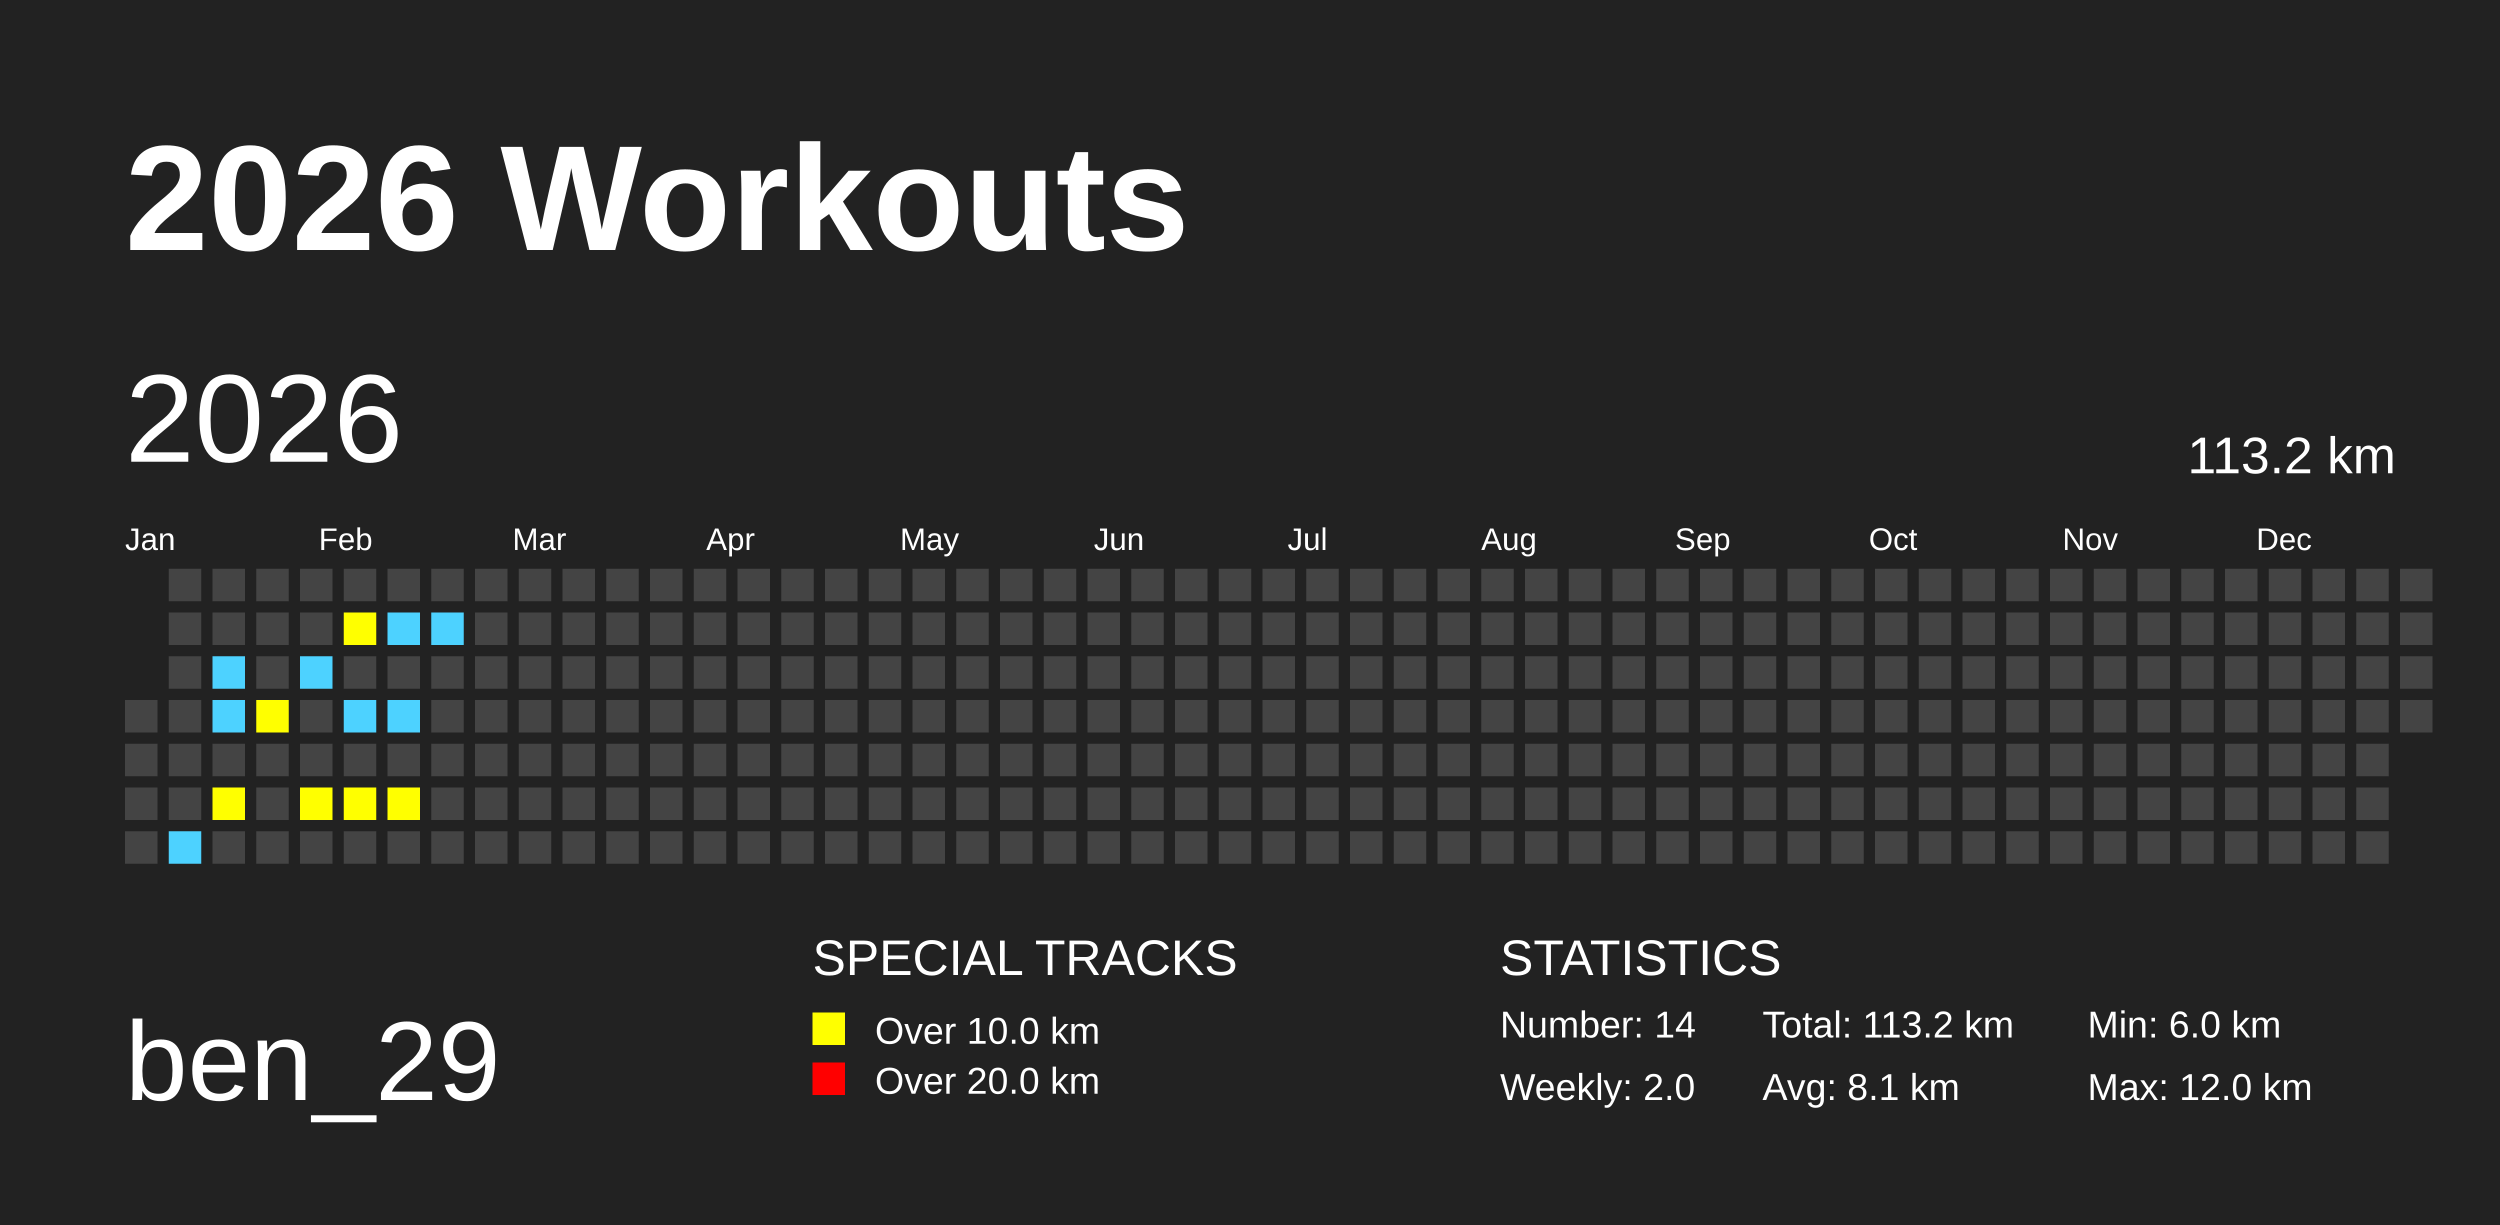
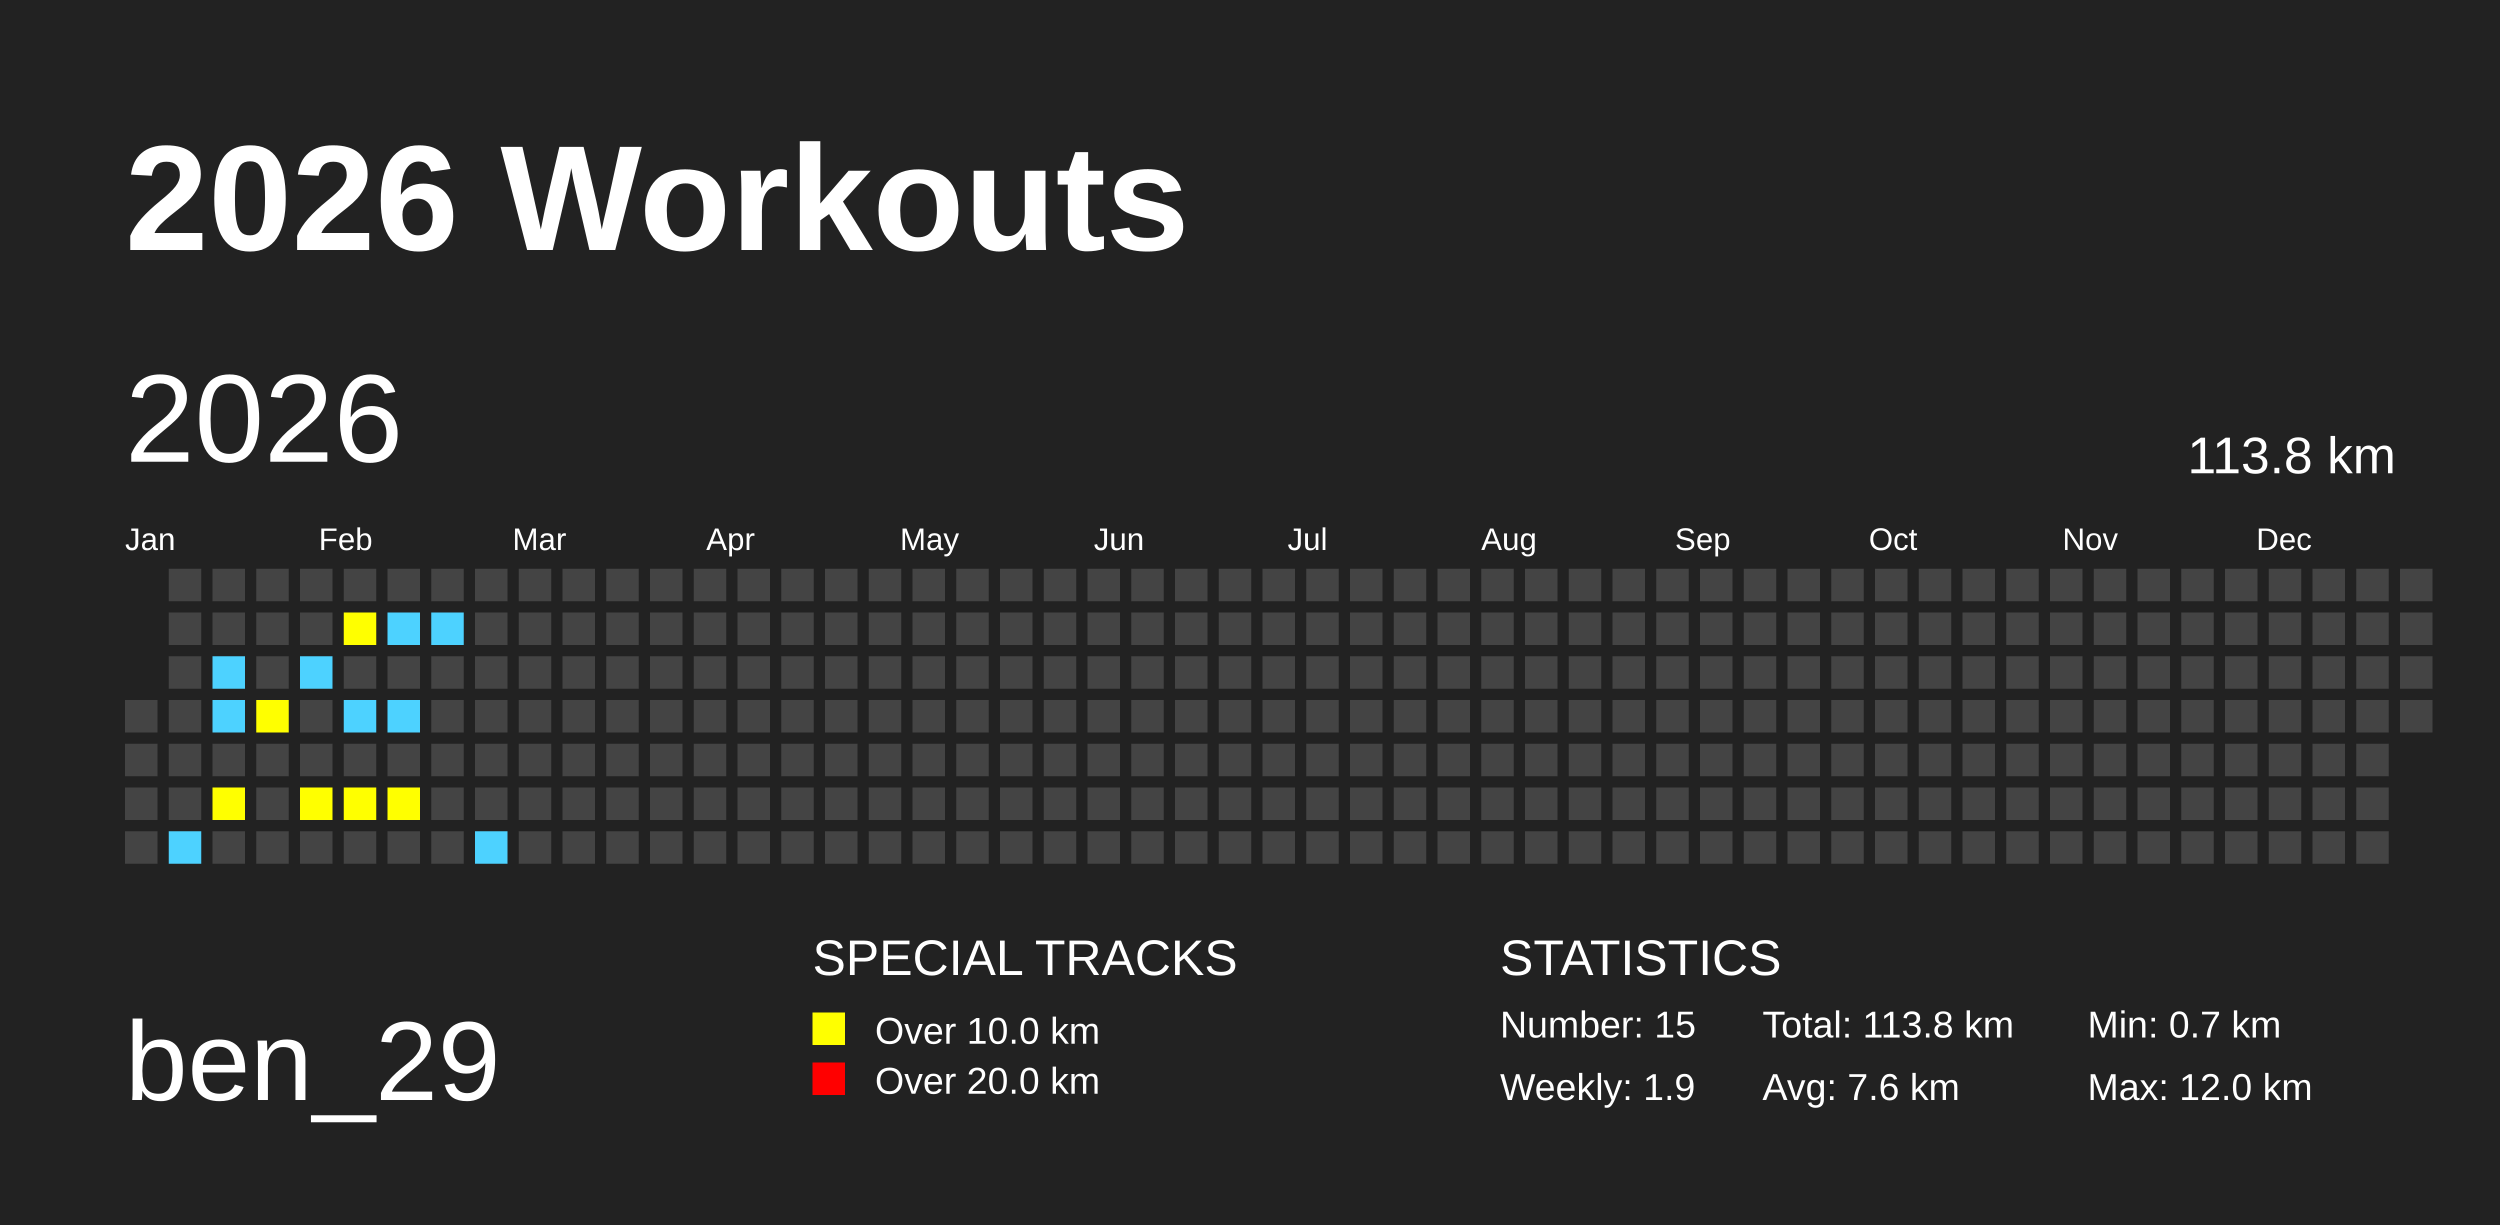
<svg xmlns="http://www.w3.org/2000/svg" baseProfile="full" height="98mm" version="1.1" viewBox="0,0,200,98" width="200mm">
  <defs />
  <rect fill="#222222" height="98" width="200" x="0" y="0" />
  <text fill="#FFFFFF" style="font-size:12px; font-family:Arial; font-weight:bold;" x="10" y="20">2026 Workouts</text>
  <text fill="#FFFFFF" style="font-size:9px; font-family:Arial" x="10" y="88">ben_29</text>
  <text fill="#FFFFFF" style="font-size:4px; font-family:Arial" x="65" y="78">SPECIAL TRACKS</text>
  <rect fill="yellow" height="2.6" width="2.6" x="65" y="81" />
  <text fill="#FFFFFF" style="font-size:3px; font-family:Arial" x="70" y="83.5">Over 10.0 km</text>
  <rect fill="red" height="2.6" width="2.6" x="65" y="85" />
  <text fill="#FFFFFF" style="font-size:3px; font-family:Arial" x="70" y="87.5">Over 20.0 km</text>
  <text fill="#FFFFFF" style="font-size:4px; font-family:Arial" x="120" y="78">STATISTICS</text>
-   <text fill="#FFFFFF" style="font-size:3px; font-family:Arial" x="120" y="83">Number: 14</text>
-   <text fill="#FFFFFF" style="font-size:3px; font-family:Arial" x="120" y="88">Weekly: 2.0</text>
-   <text fill="#FFFFFF" style="font-size:3px; font-family:Arial" x="141" y="83">Total: 113.2 km</text>
-   <text fill="#FFFFFF" style="font-size:3px; font-family:Arial" x="141" y="88">Avg: 8.1 km</text>
-   <text fill="#FFFFFF" style="font-size:3px; font-family:Arial" x="167" y="83">Min: 6.0 km</text>
+   <text fill="#FFFFFF" style="font-size:3px; font-family:Arial" x="120" y="83">Number: 15</text>
+   <text fill="#FFFFFF" style="font-size:3px; font-family:Arial" x="120" y="88">Weekly: 1.9</text>
+   <text fill="#FFFFFF" style="font-size:3px; font-family:Arial" x="141" y="83">Total: 113.8 km</text>
+   <text fill="#FFFFFF" style="font-size:3px; font-family:Arial" x="141" y="88">Avg: 7.6 km</text>
+   <text fill="#FFFFFF" style="font-size:3px; font-family:Arial" x="167" y="83">Min: 0.7 km</text>
  <text fill="#FFFFFF" style="font-size:3px; font-family:Arial" x="167" y="88">Max: 12.0 km</text>
  <text dominant-baseline="hanging" fill="#FFFFFF" style="font-size:10.0px; font-family:Arial;" x="10" y="30">2026</text>
-   <text dominant-baseline="hanging" fill="#FFFFFF" style="font-size:4.125px; font-family:Arial;" x="175" y="35">113.2 km</text>
+   <text dominant-baseline="hanging" fill="#FFFFFF" style="font-size:4.125px; font-family:Arial;" x="175" y="35">113.8 km</text>
  <text fill="#FFFFFF" style="font-size:2.5px; font-family:Arial" x="10.0" y="44">Jan</text>
  <text fill="#FFFFFF" style="font-size:2.5px; font-family:Arial" x="25.5" y="44">Feb</text>
  <text fill="#FFFFFF" style="font-size:2.5px; font-family:Arial" x="41.0" y="44">Mar</text>
  <text fill="#FFFFFF" style="font-size:2.5px; font-family:Arial" x="56.5" y="44">Apr</text>
  <text fill="#FFFFFF" style="font-size:2.5px; font-family:Arial" x="72.0" y="44">May</text>
  <text fill="#FFFFFF" style="font-size:2.5px; font-family:Arial" x="87.5" y="44">Jun</text>
  <text fill="#FFFFFF" style="font-size:2.5px; font-family:Arial" x="103.0" y="44">Jul</text>
  <text fill="#FFFFFF" style="font-size:2.5px; font-family:Arial" x="118.5" y="44">Aug</text>
  <text fill="#FFFFFF" style="font-size:2.5px; font-family:Arial" x="134.0" y="44">Sep</text>
  <text fill="#FFFFFF" style="font-size:2.5px; font-family:Arial" x="149.5" y="44">Oct</text>
  <text fill="#FFFFFF" style="font-size:2.5px; font-family:Arial" x="165.0" y="44">Nov</text>
  <text fill="#FFFFFF" style="font-size:2.5px; font-family:Arial" x="180.5" y="44">Dec</text>
  <rect fill="#444444" height="2.6" width="2.6" x="10.0" y="56.0" />
  <rect fill="#444444" height="2.6" width="2.6" x="10.0" y="59.5" />
  <rect fill="#444444" height="2.6" width="2.6" x="10.0" y="63.0" />
  <rect fill="#444444" height="2.6" width="2.6" x="10.0" y="66.5" />
  <rect fill="#444444" height="2.6" width="2.6" x="13.5" y="45.5" />
  <rect fill="#444444" height="2.6" width="2.6" x="13.5" y="49.0" />
  <rect fill="#444444" height="2.6" width="2.6" x="13.5" y="52.5" />
  <rect fill="#444444" height="2.6" width="2.6" x="13.5" y="56.0" />
  <rect fill="#444444" height="2.6" width="2.6" x="13.5" y="59.5" />
  <rect fill="#444444" height="2.6" width="2.6" x="13.5" y="63.0" />
  <rect fill="#4DD2FF" height="2.6" width="2.6" x="13.5" y="66.5" />
  <rect fill="#444444" height="2.6" width="2.6" x="17.0" y="45.5" />
  <rect fill="#444444" height="2.6" width="2.6" x="17.0" y="49.0" />
  <rect fill="#4DD2FF" height="2.6" width="2.6" x="17.0" y="52.5" />
  <rect fill="#4DD2FF" height="2.6" width="2.6" x="17.0" y="56.0" />
  <rect fill="#444444" height="2.6" width="2.6" x="17.0" y="59.5" />
  <rect fill="yellow" height="2.6" width="2.6" x="17.0" y="63.0" />
  <rect fill="#444444" height="2.6" width="2.6" x="17.0" y="66.5" />
  <rect fill="#444444" height="2.6" width="2.6" x="20.5" y="45.5" />
  <rect fill="#444444" height="2.6" width="2.6" x="20.5" y="49.0" />
  <rect fill="#444444" height="2.6" width="2.6" x="20.5" y="52.5" />
  <rect fill="yellow" height="2.6" width="2.6" x="20.5" y="56.0" />
  <rect fill="#444444" height="2.6" width="2.6" x="20.5" y="59.5" />
  <rect fill="#444444" height="2.6" width="2.6" x="20.5" y="63.0" />
  <rect fill="#444444" height="2.6" width="2.6" x="20.5" y="66.5" />
  <rect fill="#444444" height="2.6" width="2.6" x="24.0" y="45.5" />
  <rect fill="#444444" height="2.6" width="2.6" x="24.0" y="49.0" />
  <rect fill="#4DD2FF" height="2.6" width="2.6" x="24.0" y="52.5" />
  <rect fill="#444444" height="2.6" width="2.6" x="24.0" y="56.0" />
  <rect fill="#444444" height="2.6" width="2.6" x="24.0" y="59.5" />
  <rect fill="yellow" height="2.6" width="2.6" x="24.0" y="63.0" />
  <rect fill="#444444" height="2.6" width="2.6" x="24.0" y="66.5" />
  <rect fill="#444444" height="2.6" width="2.6" x="27.5" y="45.5" />
  <rect fill="yellow" height="2.6" width="2.6" x="27.5" y="49.0" />
  <rect fill="#444444" height="2.6" width="2.6" x="27.5" y="52.5" />
  <rect fill="#4DD2FF" height="2.6" width="2.6" x="27.5" y="56.0" />
  <rect fill="#444444" height="2.6" width="2.6" x="27.5" y="59.5" />
  <rect fill="yellow" height="2.6" width="2.6" x="27.5" y="63.0" />
  <rect fill="#444444" height="2.6" width="2.6" x="27.5" y="66.5" />
  <rect fill="#444444" height="2.6" width="2.6" x="31.0" y="45.5" />
  <rect fill="#4DD2FF" height="2.6" width="2.6" x="31.0" y="49.0" />
  <rect fill="#444444" height="2.6" width="2.6" x="31.0" y="52.5" />
  <rect fill="#4DD2FF" height="2.6" width="2.6" x="31.0" y="56.0" />
  <rect fill="#444444" height="2.6" width="2.6" x="31.0" y="59.5" />
  <rect fill="yellow" height="2.6" width="2.6" x="31.0" y="63.0" />
  <rect fill="#444444" height="2.6" width="2.6" x="31.0" y="66.5" />
  <rect fill="#444444" height="2.6" width="2.6" x="34.5" y="45.5" />
  <rect fill="#4DD2FF" height="2.6" width="2.6" x="34.5" y="49.0" />
  <rect fill="#444444" height="2.6" width="2.6" x="34.5" y="52.5" />
  <rect fill="#444444" height="2.6" width="2.6" x="34.5" y="56.0" />
  <rect fill="#444444" height="2.6" width="2.6" x="34.5" y="59.5" />
  <rect fill="#444444" height="2.6" width="2.6" x="34.5" y="63.0" />
  <rect fill="#444444" height="2.6" width="2.6" x="34.5" y="66.5" />
  <rect fill="#444444" height="2.6" width="2.6" x="38.0" y="45.5" />
  <rect fill="#444444" height="2.6" width="2.6" x="38.0" y="49.0" />
  <rect fill="#444444" height="2.6" width="2.6" x="38.0" y="52.5" />
  <rect fill="#444444" height="2.6" width="2.6" x="38.0" y="56.0" />
  <rect fill="#444444" height="2.6" width="2.6" x="38.0" y="59.5" />
  <rect fill="#444444" height="2.6" width="2.6" x="38.0" y="63.0" />
-   <rect fill="#444444" height="2.6" width="2.6" x="38.0" y="66.5" />
+   <rect fill="#4DD2FF" height="2.6" width="2.6" x="38.0" y="66.5" />
  <rect fill="#444444" height="2.6" width="2.6" x="41.5" y="45.5" />
  <rect fill="#444444" height="2.6" width="2.6" x="41.5" y="49.0" />
  <rect fill="#444444" height="2.6" width="2.6" x="41.5" y="52.5" />
  <rect fill="#444444" height="2.6" width="2.6" x="41.5" y="56.0" />
  <rect fill="#444444" height="2.6" width="2.6" x="41.5" y="59.5" />
  <rect fill="#444444" height="2.6" width="2.6" x="41.5" y="63.0" />
  <rect fill="#444444" height="2.6" width="2.6" x="41.5" y="66.5" />
  <rect fill="#444444" height="2.6" width="2.6" x="45.0" y="45.5" />
  <rect fill="#444444" height="2.6" width="2.6" x="45.0" y="49.0" />
  <rect fill="#444444" height="2.6" width="2.6" x="45.0" y="52.5" />
  <rect fill="#444444" height="2.6" width="2.6" x="45.0" y="56.0" />
  <rect fill="#444444" height="2.6" width="2.6" x="45.0" y="59.5" />
  <rect fill="#444444" height="2.6" width="2.6" x="45.0" y="63.0" />
  <rect fill="#444444" height="2.6" width="2.6" x="45.0" y="66.5" />
  <rect fill="#444444" height="2.6" width="2.6" x="48.5" y="45.5" />
  <rect fill="#444444" height="2.6" width="2.6" x="48.5" y="49.0" />
  <rect fill="#444444" height="2.6" width="2.6" x="48.5" y="52.5" />
  <rect fill="#444444" height="2.6" width="2.6" x="48.5" y="56.0" />
  <rect fill="#444444" height="2.6" width="2.6" x="48.5" y="59.5" />
  <rect fill="#444444" height="2.6" width="2.6" x="48.5" y="63.0" />
  <rect fill="#444444" height="2.6" width="2.6" x="48.5" y="66.5" />
  <rect fill="#444444" height="2.6" width="2.6" x="52.0" y="45.5" />
  <rect fill="#444444" height="2.6" width="2.6" x="52.0" y="49.0" />
  <rect fill="#444444" height="2.6" width="2.6" x="52.0" y="52.5" />
  <rect fill="#444444" height="2.6" width="2.6" x="52.0" y="56.0" />
  <rect fill="#444444" height="2.6" width="2.6" x="52.0" y="59.5" />
  <rect fill="#444444" height="2.6" width="2.6" x="52.0" y="63.0" />
  <rect fill="#444444" height="2.6" width="2.6" x="52.0" y="66.5" />
  <rect fill="#444444" height="2.6" width="2.6" x="55.5" y="45.5" />
  <rect fill="#444444" height="2.6" width="2.6" x="55.5" y="49.0" />
  <rect fill="#444444" height="2.6" width="2.6" x="55.5" y="52.5" />
  <rect fill="#444444" height="2.6" width="2.6" x="55.5" y="56.0" />
  <rect fill="#444444" height="2.6" width="2.6" x="55.5" y="59.5" />
  <rect fill="#444444" height="2.6" width="2.6" x="55.5" y="63.0" />
  <rect fill="#444444" height="2.6" width="2.6" x="55.5" y="66.5" />
  <rect fill="#444444" height="2.6" width="2.6" x="59.0" y="45.5" />
  <rect fill="#444444" height="2.6" width="2.6" x="59.0" y="49.0" />
  <rect fill="#444444" height="2.6" width="2.6" x="59.0" y="52.5" />
  <rect fill="#444444" height="2.6" width="2.6" x="59.0" y="56.0" />
  <rect fill="#444444" height="2.6" width="2.6" x="59.0" y="59.5" />
  <rect fill="#444444" height="2.6" width="2.6" x="59.0" y="63.0" />
  <rect fill="#444444" height="2.6" width="2.6" x="59.0" y="66.5" />
  <rect fill="#444444" height="2.6" width="2.6" x="62.5" y="45.5" />
  <rect fill="#444444" height="2.6" width="2.6" x="62.5" y="49.0" />
  <rect fill="#444444" height="2.6" width="2.6" x="62.5" y="52.5" />
  <rect fill="#444444" height="2.6" width="2.6" x="62.5" y="56.0" />
  <rect fill="#444444" height="2.6" width="2.6" x="62.5" y="59.5" />
  <rect fill="#444444" height="2.6" width="2.6" x="62.5" y="63.0" />
  <rect fill="#444444" height="2.6" width="2.6" x="62.5" y="66.5" />
  <rect fill="#444444" height="2.6" width="2.6" x="66.0" y="45.5" />
  <rect fill="#444444" height="2.6" width="2.6" x="66.0" y="49.0" />
  <rect fill="#444444" height="2.6" width="2.6" x="66.0" y="52.5" />
  <rect fill="#444444" height="2.6" width="2.6" x="66.0" y="56.0" />
  <rect fill="#444444" height="2.6" width="2.6" x="66.0" y="59.5" />
  <rect fill="#444444" height="2.6" width="2.6" x="66.0" y="63.0" />
  <rect fill="#444444" height="2.6" width="2.6" x="66.0" y="66.5" />
  <rect fill="#444444" height="2.6" width="2.6" x="69.5" y="45.5" />
  <rect fill="#444444" height="2.6" width="2.6" x="69.5" y="49.0" />
  <rect fill="#444444" height="2.6" width="2.6" x="69.5" y="52.5" />
  <rect fill="#444444" height="2.6" width="2.6" x="69.5" y="56.0" />
  <rect fill="#444444" height="2.6" width="2.6" x="69.5" y="59.5" />
  <rect fill="#444444" height="2.6" width="2.6" x="69.5" y="63.0" />
  <rect fill="#444444" height="2.6" width="2.6" x="69.5" y="66.5" />
  <rect fill="#444444" height="2.6" width="2.6" x="73.0" y="45.5" />
  <rect fill="#444444" height="2.6" width="2.6" x="73.0" y="49.0" />
  <rect fill="#444444" height="2.6" width="2.6" x="73.0" y="52.5" />
  <rect fill="#444444" height="2.6" width="2.6" x="73.0" y="56.0" />
  <rect fill="#444444" height="2.6" width="2.6" x="73.0" y="59.5" />
  <rect fill="#444444" height="2.6" width="2.6" x="73.0" y="63.0" />
  <rect fill="#444444" height="2.6" width="2.6" x="73.0" y="66.5" />
  <rect fill="#444444" height="2.6" width="2.6" x="76.5" y="45.5" />
  <rect fill="#444444" height="2.6" width="2.6" x="76.5" y="49.0" />
  <rect fill="#444444" height="2.6" width="2.6" x="76.5" y="52.5" />
  <rect fill="#444444" height="2.6" width="2.6" x="76.5" y="56.0" />
  <rect fill="#444444" height="2.6" width="2.6" x="76.5" y="59.5" />
  <rect fill="#444444" height="2.6" width="2.6" x="76.5" y="63.0" />
  <rect fill="#444444" height="2.6" width="2.6" x="76.5" y="66.5" />
  <rect fill="#444444" height="2.6" width="2.6" x="80.0" y="45.5" />
  <rect fill="#444444" height="2.6" width="2.6" x="80.0" y="49.0" />
  <rect fill="#444444" height="2.6" width="2.6" x="80.0" y="52.5" />
  <rect fill="#444444" height="2.6" width="2.6" x="80.0" y="56.0" />
  <rect fill="#444444" height="2.6" width="2.6" x="80.0" y="59.5" />
  <rect fill="#444444" height="2.6" width="2.6" x="80.0" y="63.0" />
  <rect fill="#444444" height="2.6" width="2.6" x="80.0" y="66.5" />
  <rect fill="#444444" height="2.6" width="2.6" x="83.5" y="45.5" />
  <rect fill="#444444" height="2.6" width="2.6" x="83.5" y="49.0" />
  <rect fill="#444444" height="2.6" width="2.6" x="83.5" y="52.5" />
  <rect fill="#444444" height="2.6" width="2.6" x="83.5" y="56.0" />
  <rect fill="#444444" height="2.6" width="2.6" x="83.5" y="59.5" />
  <rect fill="#444444" height="2.6" width="2.6" x="83.5" y="63.0" />
  <rect fill="#444444" height="2.6" width="2.6" x="83.5" y="66.5" />
  <rect fill="#444444" height="2.6" width="2.6" x="87.0" y="45.5" />
  <rect fill="#444444" height="2.6" width="2.6" x="87.0" y="49.0" />
  <rect fill="#444444" height="2.6" width="2.6" x="87.0" y="52.5" />
  <rect fill="#444444" height="2.6" width="2.6" x="87.0" y="56.0" />
  <rect fill="#444444" height="2.6" width="2.6" x="87.0" y="59.5" />
  <rect fill="#444444" height="2.6" width="2.6" x="87.0" y="63.0" />
  <rect fill="#444444" height="2.6" width="2.6" x="87.0" y="66.5" />
  <rect fill="#444444" height="2.6" width="2.6" x="90.5" y="45.5" />
  <rect fill="#444444" height="2.6" width="2.6" x="90.5" y="49.0" />
  <rect fill="#444444" height="2.6" width="2.6" x="90.5" y="52.5" />
  <rect fill="#444444" height="2.6" width="2.6" x="90.5" y="56.0" />
  <rect fill="#444444" height="2.6" width="2.6" x="90.5" y="59.5" />
  <rect fill="#444444" height="2.6" width="2.6" x="90.5" y="63.0" />
  <rect fill="#444444" height="2.6" width="2.6" x="90.5" y="66.5" />
  <rect fill="#444444" height="2.6" width="2.6" x="94.0" y="45.5" />
  <rect fill="#444444" height="2.6" width="2.6" x="94.0" y="49.0" />
  <rect fill="#444444" height="2.6" width="2.6" x="94.0" y="52.5" />
  <rect fill="#444444" height="2.6" width="2.6" x="94.0" y="56.0" />
  <rect fill="#444444" height="2.6" width="2.6" x="94.0" y="59.5" />
  <rect fill="#444444" height="2.6" width="2.6" x="94.0" y="63.0" />
  <rect fill="#444444" height="2.6" width="2.6" x="94.0" y="66.5" />
  <rect fill="#444444" height="2.6" width="2.6" x="97.5" y="45.5" />
  <rect fill="#444444" height="2.6" width="2.6" x="97.5" y="49.0" />
  <rect fill="#444444" height="2.6" width="2.6" x="97.5" y="52.5" />
  <rect fill="#444444" height="2.6" width="2.6" x="97.5" y="56.0" />
  <rect fill="#444444" height="2.6" width="2.6" x="97.5" y="59.5" />
  <rect fill="#444444" height="2.6" width="2.6" x="97.5" y="63.0" />
  <rect fill="#444444" height="2.6" width="2.6" x="97.5" y="66.5" />
  <rect fill="#444444" height="2.6" width="2.6" x="101.0" y="45.5" />
  <rect fill="#444444" height="2.6" width="2.6" x="101.0" y="49.0" />
  <rect fill="#444444" height="2.6" width="2.6" x="101.0" y="52.5" />
  <rect fill="#444444" height="2.6" width="2.6" x="101.0" y="56.0" />
  <rect fill="#444444" height="2.6" width="2.6" x="101.0" y="59.5" />
  <rect fill="#444444" height="2.6" width="2.6" x="101.0" y="63.0" />
  <rect fill="#444444" height="2.6" width="2.6" x="101.0" y="66.5" />
  <rect fill="#444444" height="2.6" width="2.6" x="104.5" y="45.5" />
  <rect fill="#444444" height="2.6" width="2.6" x="104.5" y="49.0" />
  <rect fill="#444444" height="2.6" width="2.6" x="104.5" y="52.5" />
  <rect fill="#444444" height="2.6" width="2.6" x="104.5" y="56.0" />
  <rect fill="#444444" height="2.6" width="2.6" x="104.5" y="59.5" />
  <rect fill="#444444" height="2.6" width="2.6" x="104.5" y="63.0" />
  <rect fill="#444444" height="2.6" width="2.6" x="104.5" y="66.5" />
  <rect fill="#444444" height="2.6" width="2.6" x="108.0" y="45.5" />
  <rect fill="#444444" height="2.6" width="2.6" x="108.0" y="49.0" />
  <rect fill="#444444" height="2.6" width="2.6" x="108.0" y="52.5" />
  <rect fill="#444444" height="2.6" width="2.6" x="108.0" y="56.0" />
  <rect fill="#444444" height="2.6" width="2.6" x="108.0" y="59.5" />
  <rect fill="#444444" height="2.6" width="2.6" x="108.0" y="63.0" />
  <rect fill="#444444" height="2.6" width="2.6" x="108.0" y="66.5" />
  <rect fill="#444444" height="2.6" width="2.6" x="111.5" y="45.5" />
  <rect fill="#444444" height="2.6" width="2.6" x="111.5" y="49.0" />
  <rect fill="#444444" height="2.6" width="2.6" x="111.5" y="52.5" />
  <rect fill="#444444" height="2.6" width="2.6" x="111.5" y="56.0" />
  <rect fill="#444444" height="2.6" width="2.6" x="111.5" y="59.5" />
  <rect fill="#444444" height="2.6" width="2.6" x="111.5" y="63.0" />
  <rect fill="#444444" height="2.6" width="2.6" x="111.5" y="66.5" />
  <rect fill="#444444" height="2.6" width="2.6" x="115.0" y="45.5" />
  <rect fill="#444444" height="2.6" width="2.6" x="115.0" y="49.0" />
  <rect fill="#444444" height="2.6" width="2.6" x="115.0" y="52.5" />
  <rect fill="#444444" height="2.6" width="2.6" x="115.0" y="56.0" />
  <rect fill="#444444" height="2.6" width="2.6" x="115.0" y="59.5" />
  <rect fill="#444444" height="2.6" width="2.6" x="115.0" y="63.0" />
  <rect fill="#444444" height="2.6" width="2.6" x="115.0" y="66.5" />
  <rect fill="#444444" height="2.6" width="2.6" x="118.5" y="45.5" />
  <rect fill="#444444" height="2.6" width="2.6" x="118.5" y="49.0" />
  <rect fill="#444444" height="2.6" width="2.6" x="118.5" y="52.5" />
  <rect fill="#444444" height="2.6" width="2.6" x="118.5" y="56.0" />
  <rect fill="#444444" height="2.6" width="2.6" x="118.5" y="59.5" />
  <rect fill="#444444" height="2.6" width="2.6" x="118.5" y="63.0" />
  <rect fill="#444444" height="2.6" width="2.6" x="118.5" y="66.5" />
  <rect fill="#444444" height="2.6" width="2.6" x="122.0" y="45.5" />
  <rect fill="#444444" height="2.6" width="2.6" x="122.0" y="49.0" />
  <rect fill="#444444" height="2.6" width="2.6" x="122.0" y="52.5" />
  <rect fill="#444444" height="2.6" width="2.6" x="122.0" y="56.0" />
  <rect fill="#444444" height="2.6" width="2.6" x="122.0" y="59.5" />
  <rect fill="#444444" height="2.6" width="2.6" x="122.0" y="63.0" />
  <rect fill="#444444" height="2.6" width="2.6" x="122.0" y="66.5" />
  <rect fill="#444444" height="2.6" width="2.6" x="125.5" y="45.5" />
  <rect fill="#444444" height="2.6" width="2.6" x="125.5" y="49.0" />
  <rect fill="#444444" height="2.6" width="2.6" x="125.5" y="52.5" />
  <rect fill="#444444" height="2.6" width="2.6" x="125.5" y="56.0" />
  <rect fill="#444444" height="2.6" width="2.6" x="125.5" y="59.5" />
  <rect fill="#444444" height="2.6" width="2.6" x="125.5" y="63.0" />
  <rect fill="#444444" height="2.6" width="2.6" x="125.5" y="66.5" />
  <rect fill="#444444" height="2.6" width="2.6" x="129.0" y="45.5" />
  <rect fill="#444444" height="2.6" width="2.6" x="129.0" y="49.0" />
  <rect fill="#444444" height="2.6" width="2.6" x="129.0" y="52.5" />
  <rect fill="#444444" height="2.6" width="2.6" x="129.0" y="56.0" />
  <rect fill="#444444" height="2.6" width="2.6" x="129.0" y="59.5" />
  <rect fill="#444444" height="2.6" width="2.6" x="129.0" y="63.0" />
  <rect fill="#444444" height="2.6" width="2.6" x="129.0" y="66.5" />
  <rect fill="#444444" height="2.6" width="2.6" x="132.5" y="45.5" />
  <rect fill="#444444" height="2.6" width="2.6" x="132.5" y="49.0" />
  <rect fill="#444444" height="2.6" width="2.6" x="132.5" y="52.5" />
  <rect fill="#444444" height="2.6" width="2.6" x="132.5" y="56.0" />
  <rect fill="#444444" height="2.6" width="2.6" x="132.5" y="59.5" />
  <rect fill="#444444" height="2.6" width="2.6" x="132.5" y="63.0" />
  <rect fill="#444444" height="2.6" width="2.6" x="132.5" y="66.5" />
  <rect fill="#444444" height="2.6" width="2.6" x="136.0" y="45.5" />
  <rect fill="#444444" height="2.6" width="2.6" x="136.0" y="49.0" />
  <rect fill="#444444" height="2.6" width="2.6" x="136.0" y="52.5" />
  <rect fill="#444444" height="2.6" width="2.6" x="136.0" y="56.0" />
  <rect fill="#444444" height="2.6" width="2.6" x="136.0" y="59.5" />
  <rect fill="#444444" height="2.6" width="2.6" x="136.0" y="63.0" />
  <rect fill="#444444" height="2.6" width="2.6" x="136.0" y="66.5" />
  <rect fill="#444444" height="2.6" width="2.6" x="139.5" y="45.5" />
  <rect fill="#444444" height="2.6" width="2.6" x="139.5" y="49.0" />
  <rect fill="#444444" height="2.6" width="2.6" x="139.5" y="52.5" />
  <rect fill="#444444" height="2.6" width="2.6" x="139.5" y="56.0" />
  <rect fill="#444444" height="2.6" width="2.6" x="139.5" y="59.5" />
  <rect fill="#444444" height="2.6" width="2.6" x="139.5" y="63.0" />
  <rect fill="#444444" height="2.6" width="2.6" x="139.5" y="66.5" />
  <rect fill="#444444" height="2.6" width="2.6" x="143.0" y="45.5" />
  <rect fill="#444444" height="2.6" width="2.6" x="143.0" y="49.0" />
  <rect fill="#444444" height="2.6" width="2.6" x="143.0" y="52.5" />
  <rect fill="#444444" height="2.6" width="2.6" x="143.0" y="56.0" />
  <rect fill="#444444" height="2.6" width="2.6" x="143.0" y="59.5" />
  <rect fill="#444444" height="2.6" width="2.6" x="143.0" y="63.0" />
  <rect fill="#444444" height="2.6" width="2.6" x="143.0" y="66.5" />
  <rect fill="#444444" height="2.6" width="2.6" x="146.5" y="45.5" />
  <rect fill="#444444" height="2.6" width="2.6" x="146.5" y="49.0" />
  <rect fill="#444444" height="2.6" width="2.6" x="146.5" y="52.5" />
  <rect fill="#444444" height="2.6" width="2.6" x="146.5" y="56.0" />
  <rect fill="#444444" height="2.6" width="2.6" x="146.5" y="59.5" />
  <rect fill="#444444" height="2.6" width="2.6" x="146.5" y="63.0" />
  <rect fill="#444444" height="2.6" width="2.6" x="146.5" y="66.5" />
  <rect fill="#444444" height="2.6" width="2.6" x="150.0" y="45.5" />
  <rect fill="#444444" height="2.6" width="2.6" x="150.0" y="49.0" />
  <rect fill="#444444" height="2.6" width="2.6" x="150.0" y="52.5" />
  <rect fill="#444444" height="2.6" width="2.6" x="150.0" y="56.0" />
  <rect fill="#444444" height="2.6" width="2.6" x="150.0" y="59.5" />
  <rect fill="#444444" height="2.6" width="2.6" x="150.0" y="63.0" />
  <rect fill="#444444" height="2.6" width="2.6" x="150.0" y="66.5" />
  <rect fill="#444444" height="2.6" width="2.6" x="153.5" y="45.5" />
  <rect fill="#444444" height="2.6" width="2.6" x="153.5" y="49.0" />
  <rect fill="#444444" height="2.6" width="2.6" x="153.5" y="52.5" />
  <rect fill="#444444" height="2.6" width="2.6" x="153.5" y="56.0" />
  <rect fill="#444444" height="2.6" width="2.6" x="153.5" y="59.5" />
  <rect fill="#444444" height="2.6" width="2.6" x="153.5" y="63.0" />
  <rect fill="#444444" height="2.6" width="2.6" x="153.5" y="66.5" />
  <rect fill="#444444" height="2.6" width="2.6" x="157.0" y="45.5" />
  <rect fill="#444444" height="2.6" width="2.6" x="157.0" y="49.0" />
  <rect fill="#444444" height="2.6" width="2.6" x="157.0" y="52.5" />
  <rect fill="#444444" height="2.6" width="2.6" x="157.0" y="56.0" />
  <rect fill="#444444" height="2.6" width="2.6" x="157.0" y="59.5" />
  <rect fill="#444444" height="2.6" width="2.6" x="157.0" y="63.0" />
  <rect fill="#444444" height="2.6" width="2.6" x="157.0" y="66.5" />
  <rect fill="#444444" height="2.6" width="2.6" x="160.5" y="45.5" />
  <rect fill="#444444" height="2.6" width="2.6" x="160.5" y="49.0" />
  <rect fill="#444444" height="2.6" width="2.6" x="160.5" y="52.5" />
  <rect fill="#444444" height="2.6" width="2.6" x="160.5" y="56.0" />
  <rect fill="#444444" height="2.6" width="2.6" x="160.5" y="59.5" />
  <rect fill="#444444" height="2.6" width="2.6" x="160.5" y="63.0" />
  <rect fill="#444444" height="2.6" width="2.6" x="160.5" y="66.5" />
  <rect fill="#444444" height="2.6" width="2.6" x="164.0" y="45.5" />
  <rect fill="#444444" height="2.6" width="2.6" x="164.0" y="49.0" />
  <rect fill="#444444" height="2.6" width="2.6" x="164.0" y="52.5" />
  <rect fill="#444444" height="2.6" width="2.6" x="164.0" y="56.0" />
  <rect fill="#444444" height="2.6" width="2.6" x="164.0" y="59.5" />
  <rect fill="#444444" height="2.6" width="2.6" x="164.0" y="63.0" />
  <rect fill="#444444" height="2.6" width="2.6" x="164.0" y="66.5" />
  <rect fill="#444444" height="2.6" width="2.6" x="167.5" y="45.5" />
  <rect fill="#444444" height="2.6" width="2.6" x="167.5" y="49.0" />
  <rect fill="#444444" height="2.6" width="2.6" x="167.5" y="52.5" />
  <rect fill="#444444" height="2.6" width="2.6" x="167.5" y="56.0" />
  <rect fill="#444444" height="2.6" width="2.6" x="167.5" y="59.5" />
  <rect fill="#444444" height="2.6" width="2.6" x="167.5" y="63.0" />
  <rect fill="#444444" height="2.6" width="2.6" x="167.5" y="66.5" />
  <rect fill="#444444" height="2.6" width="2.6" x="171.0" y="45.5" />
  <rect fill="#444444" height="2.6" width="2.6" x="171.0" y="49.0" />
  <rect fill="#444444" height="2.6" width="2.6" x="171.0" y="52.5" />
  <rect fill="#444444" height="2.6" width="2.6" x="171.0" y="56.0" />
  <rect fill="#444444" height="2.6" width="2.6" x="171.0" y="59.5" />
  <rect fill="#444444" height="2.6" width="2.6" x="171.0" y="63.0" />
  <rect fill="#444444" height="2.6" width="2.6" x="171.0" y="66.5" />
  <rect fill="#444444" height="2.6" width="2.6" x="174.5" y="45.5" />
  <rect fill="#444444" height="2.6" width="2.6" x="174.5" y="49.0" />
  <rect fill="#444444" height="2.6" width="2.6" x="174.5" y="52.5" />
  <rect fill="#444444" height="2.6" width="2.6" x="174.5" y="56.0" />
  <rect fill="#444444" height="2.6" width="2.6" x="174.5" y="59.5" />
  <rect fill="#444444" height="2.6" width="2.6" x="174.5" y="63.0" />
  <rect fill="#444444" height="2.6" width="2.6" x="174.5" y="66.5" />
  <rect fill="#444444" height="2.6" width="2.6" x="178.0" y="45.5" />
  <rect fill="#444444" height="2.6" width="2.6" x="178.0" y="49.0" />
  <rect fill="#444444" height="2.6" width="2.6" x="178.0" y="52.5" />
  <rect fill="#444444" height="2.6" width="2.6" x="178.0" y="56.0" />
  <rect fill="#444444" height="2.6" width="2.6" x="178.0" y="59.5" />
  <rect fill="#444444" height="2.6" width="2.6" x="178.0" y="63.0" />
  <rect fill="#444444" height="2.6" width="2.6" x="178.0" y="66.5" />
  <rect fill="#444444" height="2.6" width="2.6" x="181.5" y="45.5" />
  <rect fill="#444444" height="2.6" width="2.6" x="181.5" y="49.0" />
  <rect fill="#444444" height="2.6" width="2.6" x="181.5" y="52.5" />
  <rect fill="#444444" height="2.6" width="2.6" x="181.5" y="56.0" />
  <rect fill="#444444" height="2.6" width="2.6" x="181.5" y="59.5" />
  <rect fill="#444444" height="2.6" width="2.6" x="181.5" y="63.0" />
  <rect fill="#444444" height="2.6" width="2.6" x="181.5" y="66.5" />
  <rect fill="#444444" height="2.6" width="2.6" x="185.0" y="45.5" />
  <rect fill="#444444" height="2.6" width="2.6" x="185.0" y="49.0" />
  <rect fill="#444444" height="2.6" width="2.6" x="185.0" y="52.5" />
  <rect fill="#444444" height="2.6" width="2.6" x="185.0" y="56.0" />
  <rect fill="#444444" height="2.6" width="2.6" x="185.0" y="59.5" />
  <rect fill="#444444" height="2.6" width="2.6" x="185.0" y="63.0" />
  <rect fill="#444444" height="2.6" width="2.6" x="185.0" y="66.5" />
  <rect fill="#444444" height="2.6" width="2.6" x="188.5" y="45.5" />
  <rect fill="#444444" height="2.6" width="2.6" x="188.5" y="49.0" />
  <rect fill="#444444" height="2.6" width="2.6" x="188.5" y="52.5" />
  <rect fill="#444444" height="2.6" width="2.6" x="188.5" y="56.0" />
  <rect fill="#444444" height="2.6" width="2.6" x="188.5" y="59.5" />
  <rect fill="#444444" height="2.6" width="2.6" x="188.5" y="63.0" />
  <rect fill="#444444" height="2.6" width="2.6" x="188.5" y="66.5" />
  <rect fill="#444444" height="2.6" width="2.6" x="192.0" y="45.5" />
  <rect fill="#444444" height="2.6" width="2.6" x="192.0" y="49.0" />
  <rect fill="#444444" height="2.6" width="2.6" x="192.0" y="52.5" />
  <rect fill="#444444" height="2.6" width="2.6" x="192.0" y="56.0" />
</svg>
